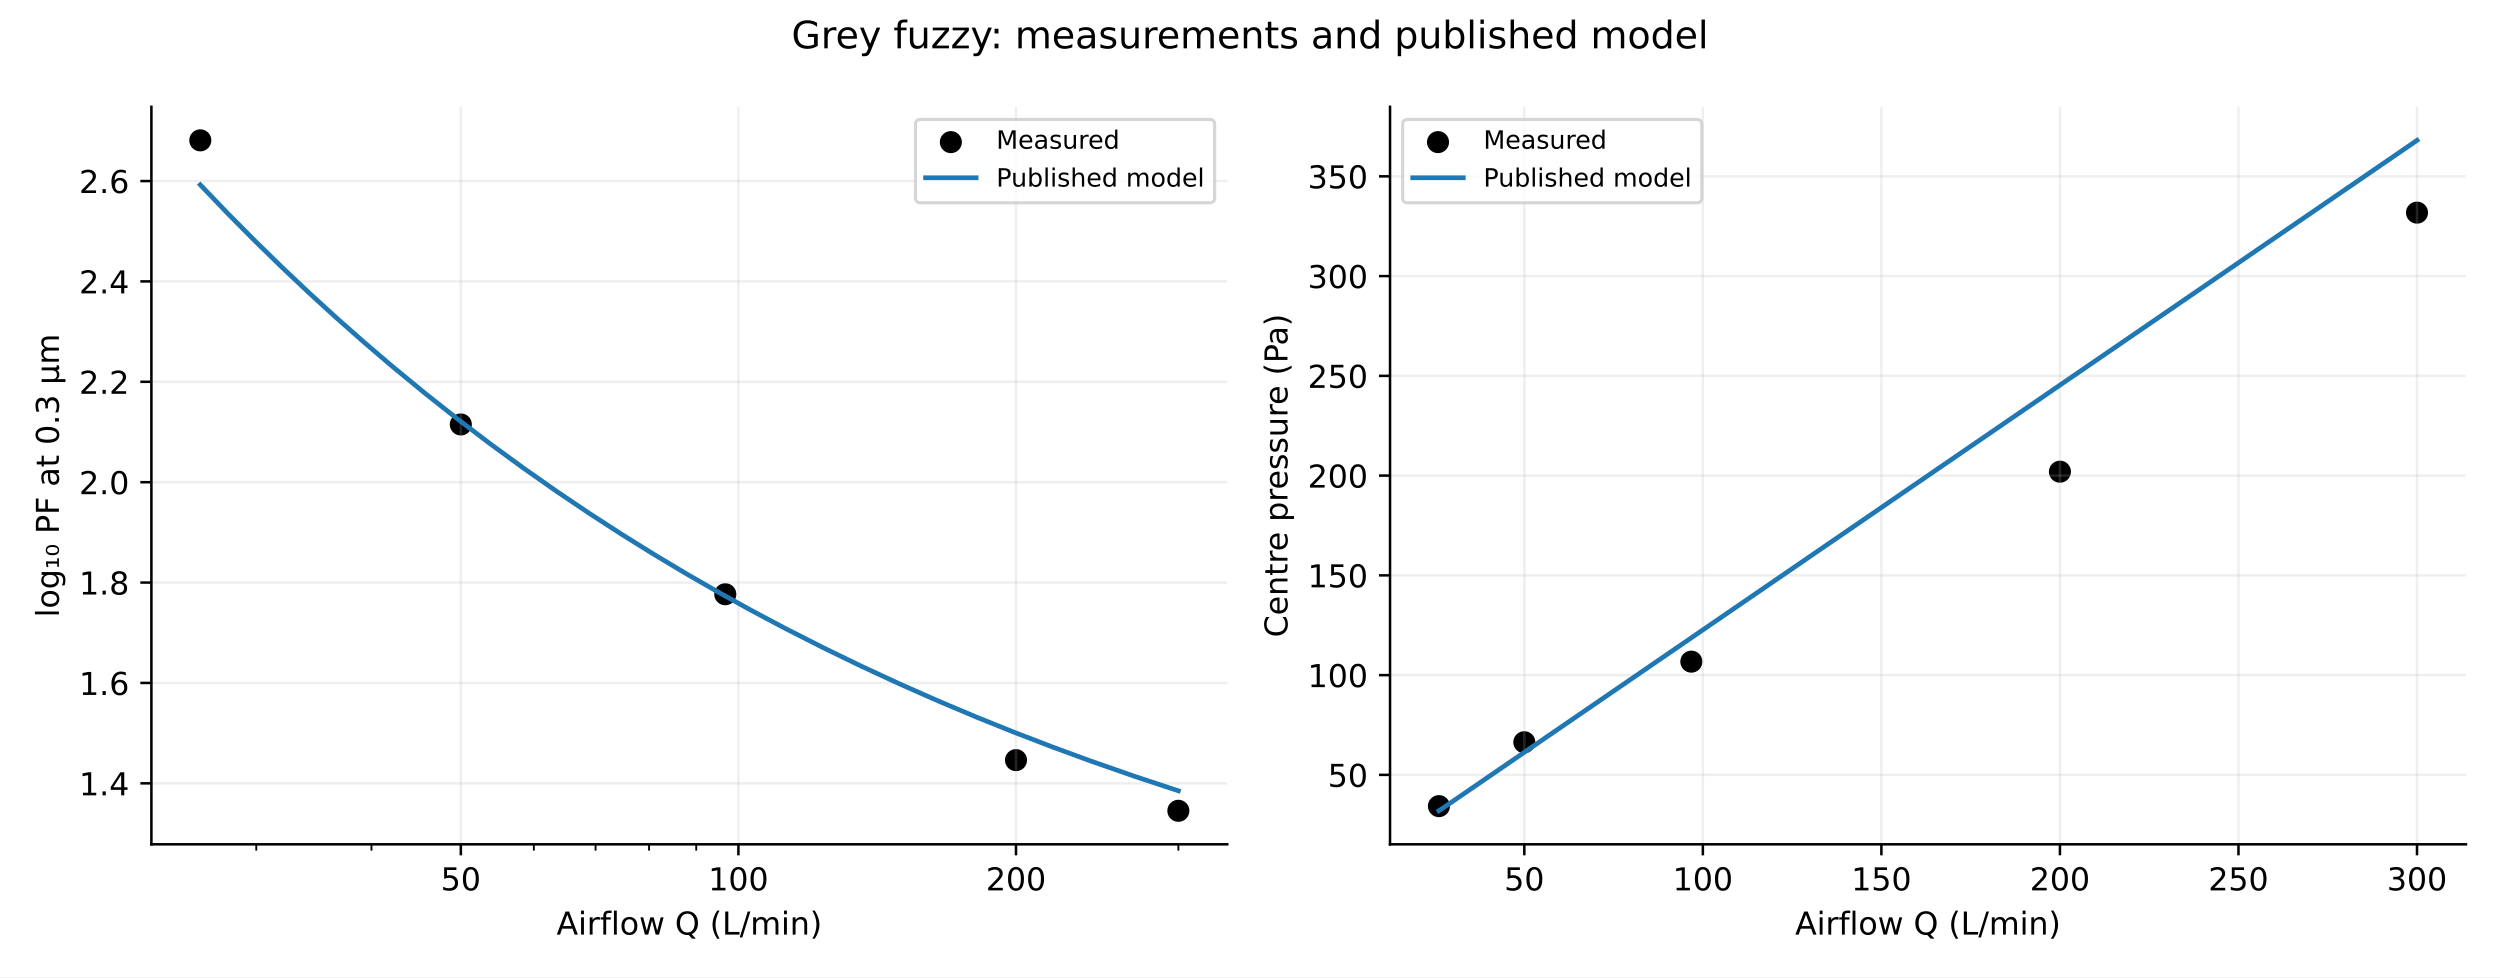
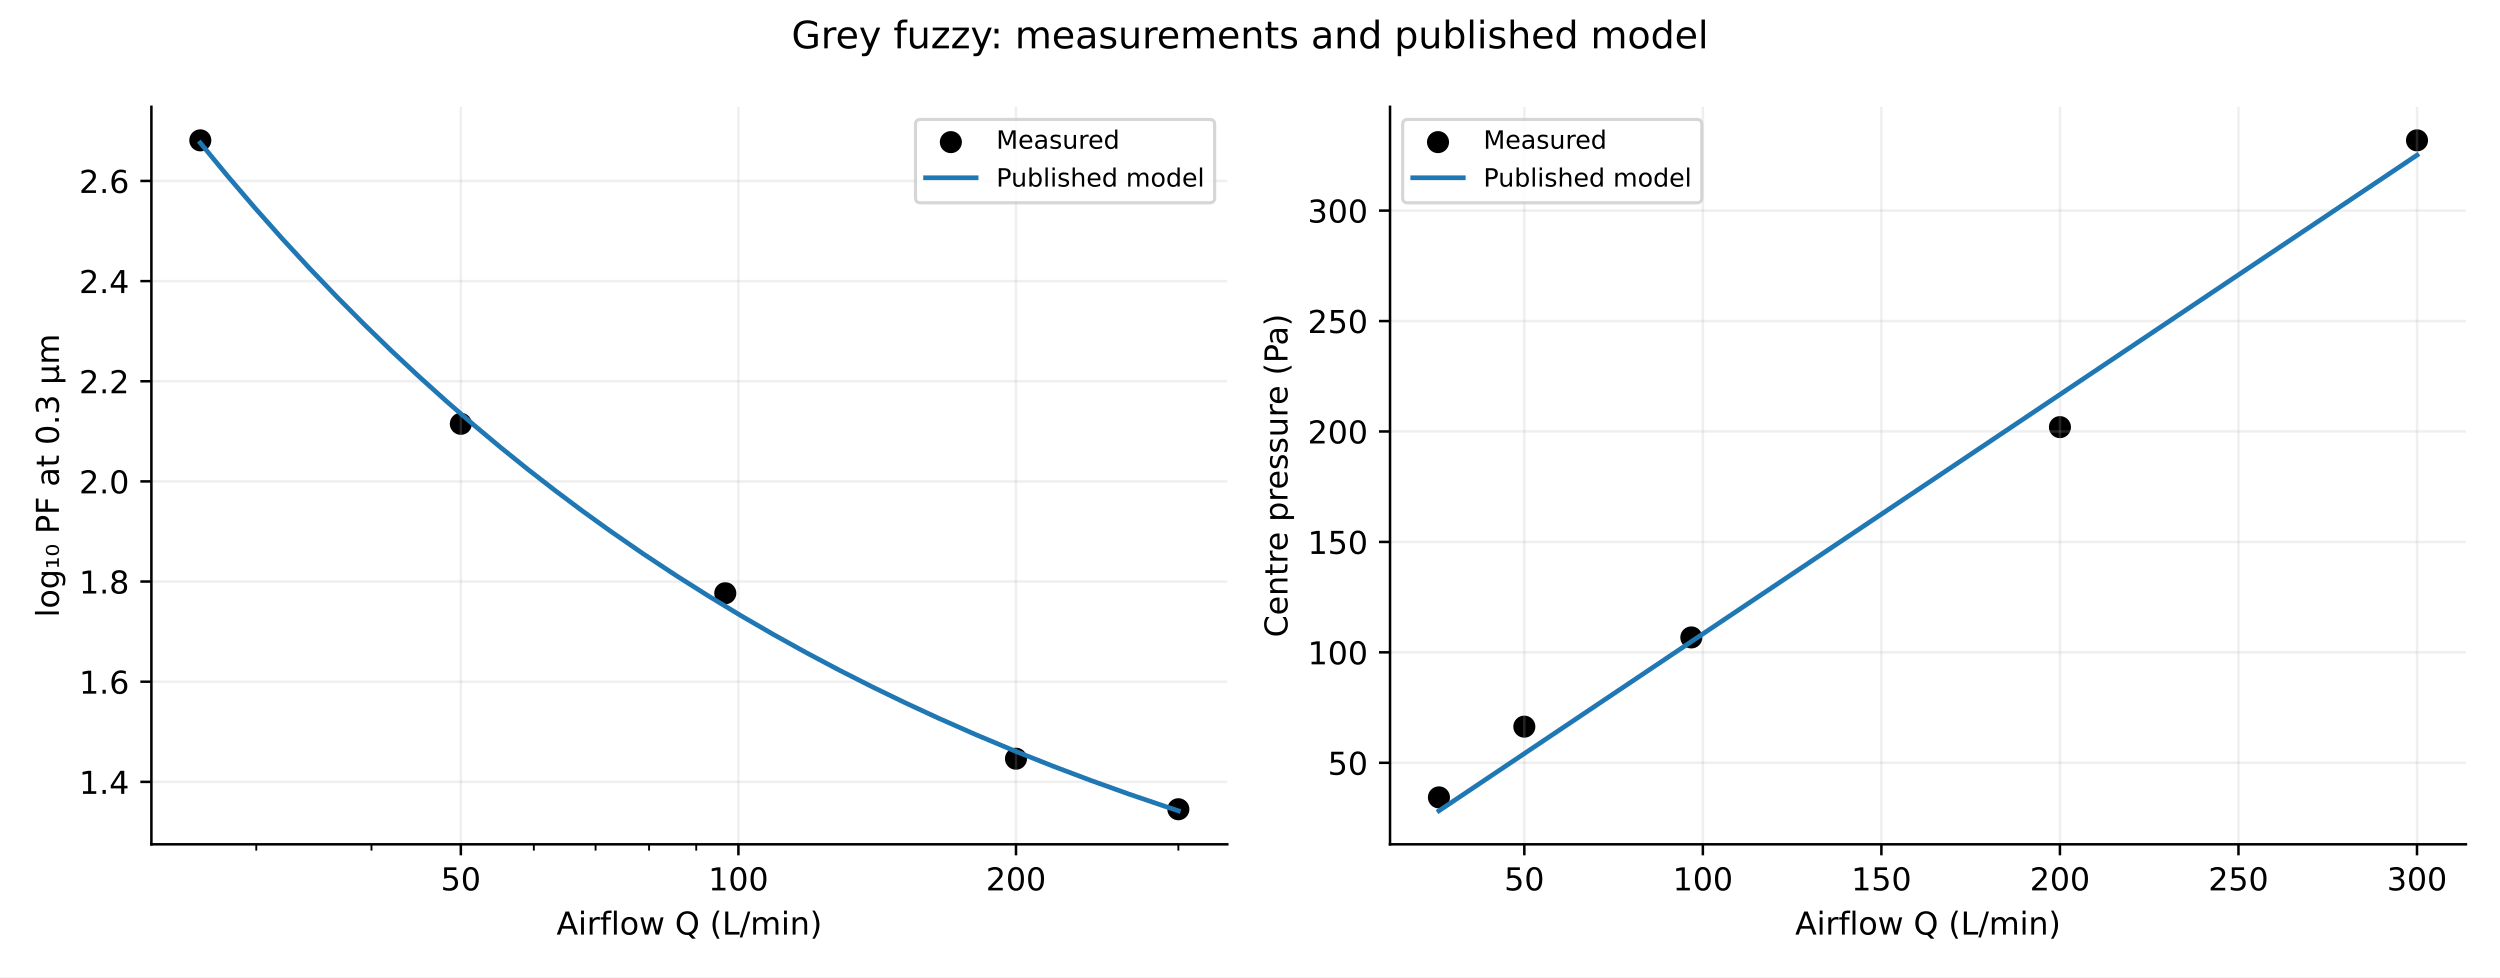
<svg xmlns="http://www.w3.org/2000/svg" xmlns:xlink="http://www.w3.org/1999/xlink" width="792pt" height="309.6pt" viewBox="0 0 792 309.6" version="1.1">
  <defs>
    <style type="text/css">*{stroke-linejoin: round; stroke-linecap: butt}</style>
  </defs>
  <g id="figure_1">
    <g id="patch_1">
-       <path d="M 0 309.6  L 792 309.6  L 792 0  L 0 0  z " style="fill: #ffffff" />
+       <path d="M 0 309.6 L 792 309.6 L 792 0 L 0 0 z " style="fill: #ffffff" />
    </g>
    <g id="axes_1">
      <g id="patch_2">
-         <path d="M 47.962 267.478  L 388.8 267.478  L 388.8 33.843  L 47.962 33.843  z " style="fill: #ffffff" />
+         <path d="M 47.962 267.478 L 388.8 267.478 L 388.8 33.843 L 47.962 33.843 z " style="fill: #ffffff" />
      </g>
      <g id="PathCollection_1">
        <defs>
-           <path id="mdcafdc2088" d="M 0 3  C 0.796 3 1.559 2.684 2.121 2.121  C 2.684 1.559 3 0.796 3 0  C 3 -0.796 2.684 -1.559 2.121 -2.121  C 1.559 -2.684 0.796 -3 0 -3  C -0.796 -3 -1.559 -2.684 -2.121 -2.121  C -2.684 -1.559 -3 -0.796 -3 0  C -3 0.796 -2.684 1.559 -2.121 2.121  C -1.559 2.684 -0.796 3 0 3  z " style="stroke: #000000" />
+           <path id="m1098756e71" d="M 0 3 C 0.796 3 1.559 2.684 2.121 2.121 C 2.684 1.559 3 0.796 3 0 C 3 -0.796 2.684 -1.559 2.121 -2.121 C 1.559 -2.684 0.796 -3 0 -3 C -0.796 -3 -1.559 -2.684 -2.121 -2.121 C -2.684 -1.559 -3 -0.796 -3 0 C -3 0.796 -2.684 1.559 -2.121 2.121 C -1.559 2.684 -0.796 3 0 3 z " style="stroke: #000000" />
        </defs>
-         <g clip-path="url(#p31e7049a44)">
-           <use xlink:href="#mdcafdc2088" x="373.307" y="256.858" style="stroke: #000000" />
-           <use xlink:href="#mdcafdc2088" x="321.867" y="240.81" style="stroke: #000000" />
-           <use xlink:href="#mdcafdc2088" x="229.77" y="188.256" style="stroke: #000000" />
-           <use xlink:href="#mdcafdc2088" x="145.993" y="134.474" style="stroke: #000000" />
-           <use xlink:href="#mdcafdc2088" x="63.455" y="44.463" style="stroke: #000000" />
+         <g clip-path="url(#p0ce560cbd2)">
+           <use xlink:href="#m1098756e71" x="373.307" y="256.37" style="stroke: #000000" />
+           <use xlink:href="#m1098756e71" x="321.867" y="240.359" style="stroke: #000000" />
+           <use xlink:href="#m1098756e71" x="229.77" y="187.926" style="stroke: #000000" />
+           <use xlink:href="#m1098756e71" x="145.993" y="134.267" style="stroke: #000000" />
+           <use xlink:href="#m1098756e71" x="63.455" y="44.463" style="stroke: #000000" />
        </g>
      </g>
      <g id="matplotlib.axis_1">
        <g id="xtick_1">
          <g id="line2d_1">
-             <path d="M 145.993 267.478  L 145.993 33.843  " clip-path="url(#p31e7049a44)" style="fill: none; stroke: #b0b0b0; stroke-opacity: 0.2; stroke-width: 0.8; stroke-linecap: square" />
+             <path d="M 145.993 267.478 L 145.993 33.843 " clip-path="url(#p0ce560cbd2)" style="fill: none; stroke: #b0b0b0; stroke-opacity: 0.2; stroke-width: 0.8; stroke-linecap: square" />
          </g>
          <g id="line2d_2">
            <defs>
-               <path id="m0294983900" d="M 0 0  L 0 3.5  " style="stroke: #000000; stroke-width: 0.8" />
+               <path id="m410d370d57" d="M 0 0 L 0 3.5 " style="stroke: #000000; stroke-width: 0.8" />
            </defs>
            <g>
-               <use xlink:href="#m0294983900" x="145.993" y="267.478" style="stroke: #000000; stroke-width: 0.8" />
+               <use xlink:href="#m410d370d57" x="145.993" y="267.478" style="stroke: #000000; stroke-width: 0.8" />
            </g>
          </g>
          <g id="text_1">
            <text style="font-size: 10px; font-family: 'DejaVu Sans', 'Bitstream Vera Sans', 'Computer Modern Sans Serif', 'Lucida Grande', 'Verdana', 'Geneva', 'Lucid', 'Arial', 'Helvetica', 'Avant Garde', sans-serif; text-anchor: middle" x="145.993" y="282.075" transform="rotate(-0 145.9928 282.0753)">50</text>
          </g>
        </g>
        <g id="xtick_2">
          <g id="line2d_3">
-             <path d="M 233.93 267.478  L 233.93 33.843  " clip-path="url(#p31e7049a44)" style="fill: none; stroke: #b0b0b0; stroke-opacity: 0.2; stroke-width: 0.8; stroke-linecap: square" />
+             <path d="M 233.93 267.478 L 233.93 33.843 " clip-path="url(#p0ce560cbd2)" style="fill: none; stroke: #b0b0b0; stroke-opacity: 0.2; stroke-width: 0.8; stroke-linecap: square" />
          </g>
          <g id="line2d_4">
            <g>
-               <use xlink:href="#m0294983900" x="233.93" y="267.478" style="stroke: #000000; stroke-width: 0.8" />
+               <use xlink:href="#m410d370d57" x="233.93" y="267.478" style="stroke: #000000; stroke-width: 0.8" />
            </g>
          </g>
          <g id="text_2">
            <text style="font-size: 10px; font-family: 'DejaVu Sans', 'Bitstream Vera Sans', 'Computer Modern Sans Serif', 'Lucida Grande', 'Verdana', 'Geneva', 'Lucid', 'Arial', 'Helvetica', 'Avant Garde', sans-serif; text-anchor: middle" x="233.93" y="282.075" transform="rotate(-0 233.9301 282.0753)">100</text>
          </g>
        </g>
        <g id="xtick_3">
          <g id="line2d_5">
-             <path d="M 321.867 267.478  L 321.867 33.843  " clip-path="url(#p31e7049a44)" style="fill: none; stroke: #b0b0b0; stroke-opacity: 0.2; stroke-width: 0.8; stroke-linecap: square" />
+             <path d="M 321.867 267.478 L 321.867 33.843 " clip-path="url(#p0ce560cbd2)" style="fill: none; stroke: #b0b0b0; stroke-opacity: 0.2; stroke-width: 0.8; stroke-linecap: square" />
          </g>
          <g id="line2d_6">
            <g>
-               <use xlink:href="#m0294983900" x="321.867" y="267.478" style="stroke: #000000; stroke-width: 0.8" />
+               <use xlink:href="#m410d370d57" x="321.867" y="267.478" style="stroke: #000000; stroke-width: 0.8" />
            </g>
          </g>
          <g id="text_3">
            <text style="font-size: 10px; font-family: 'DejaVu Sans', 'Bitstream Vera Sans', 'Computer Modern Sans Serif', 'Lucida Grande', 'Verdana', 'Geneva', 'Lucid', 'Arial', 'Helvetica', 'Avant Garde', sans-serif; text-anchor: middle" x="321.867" y="282.075" transform="rotate(-0 321.8674 282.0753)">200</text>
          </g>
        </g>
        <g id="xtick_4">
          <g id="line2d_7">
            <defs>
-               <path id="mb11761a26c" d="M 0 0  L 0 2  " style="stroke: #000000; stroke-width: 0.6" />
+               <path id="m44aec04d2c" d="M 0 0 L 0 2 " style="stroke: #000000; stroke-width: 0.6" />
            </defs>
            <g>
-               <use xlink:href="#mb11761a26c" x="81.186" y="267.478" style="stroke: #000000; stroke-width: 0.6" />
+               <use xlink:href="#m44aec04d2c" x="81.186" y="267.478" style="stroke: #000000; stroke-width: 0.6" />
            </g>
          </g>
        </g>
        <g id="xtick_5">
          <g id="line2d_8">
            <g>
-               <use xlink:href="#mb11761a26c" x="117.683" y="267.478" style="stroke: #000000; stroke-width: 0.6" />
+               <use xlink:href="#m44aec04d2c" x="117.683" y="267.478" style="stroke: #000000; stroke-width: 0.6" />
            </g>
          </g>
        </g>
        <g id="xtick_6">
          <g id="line2d_9">
            <g>
-               <use xlink:href="#mb11761a26c" x="169.123" y="267.478" style="stroke: #000000; stroke-width: 0.6" />
+               <use xlink:href="#m44aec04d2c" x="169.123" y="267.478" style="stroke: #000000; stroke-width: 0.6" />
            </g>
          </g>
        </g>
        <g id="xtick_7">
          <g id="line2d_10">
            <g>
-               <use xlink:href="#mb11761a26c" x="188.68" y="267.478" style="stroke: #000000; stroke-width: 0.6" />
+               <use xlink:href="#m44aec04d2c" x="188.68" y="267.478" style="stroke: #000000; stroke-width: 0.6" />
            </g>
          </g>
        </g>
        <g id="xtick_8">
          <g id="line2d_11">
            <g>
-               <use xlink:href="#mb11761a26c" x="205.621" y="267.478" style="stroke: #000000; stroke-width: 0.6" />
+               <use xlink:href="#m44aec04d2c" x="205.621" y="267.478" style="stroke: #000000; stroke-width: 0.6" />
            </g>
          </g>
        </g>
        <g id="xtick_9">
          <g id="line2d_12">
            <g>
-               <use xlink:href="#mb11761a26c" x="220.563" y="267.478" style="stroke: #000000; stroke-width: 0.6" />
+               <use xlink:href="#m44aec04d2c" x="220.563" y="267.478" style="stroke: #000000; stroke-width: 0.6" />
            </g>
          </g>
        </g>
        <g id="xtick_10">
          <g id="line2d_13">
            <g>
-               <use xlink:href="#mb11761a26c" x="373.307" y="267.478" style="stroke: #000000; stroke-width: 0.6" />
+               <use xlink:href="#m44aec04d2c" x="373.307" y="267.478" style="stroke: #000000; stroke-width: 0.6" />
            </g>
          </g>
        </g>
        <g id="text_4">
          <text style="font-size: 10px; font-family: 'DejaVu Sans', 'Bitstream Vera Sans', 'Computer Modern Sans Serif', 'Lucida Grande', 'Verdana', 'Geneva', 'Lucid', 'Arial', 'Helvetica', 'Avant Garde', sans-serif; text-anchor: middle" x="218.381" y="296.076" transform="rotate(-0 218.3812 296.0761)">Airflow Q (L/min)</text>
        </g>
      </g>
      <g id="matplotlib.axis_2">
        <g id="ytick_1">
          <g id="line2d_14">
-             <path d="M 47.962 248.16  L 388.8 248.16  " clip-path="url(#p31e7049a44)" style="fill: none; stroke: #b0b0b0; stroke-opacity: 0.2; stroke-width: 0.8; stroke-linecap: square" />
+             <path d="M 47.962 247.692 L 388.8 247.692 " clip-path="url(#p0ce560cbd2)" style="fill: none; stroke: #b0b0b0; stroke-opacity: 0.2; stroke-width: 0.8; stroke-linecap: square" />
          </g>
          <g id="line2d_15">
            <defs>
-               <path id="m443c16a886" d="M 0 0  L -3.5 0  " style="stroke: #000000; stroke-width: 0.8" />
+               <path id="mc02ddd3cbd" d="M 0 0 L -3.5 0 " style="stroke: #000000; stroke-width: 0.8" />
            </defs>
            <g>
-               <use xlink:href="#m443c16a886" x="47.962" y="248.16" style="stroke: #000000; stroke-width: 0.8" />
+               <use xlink:href="#mc02ddd3cbd" x="47.962" y="247.692" style="stroke: #000000; stroke-width: 0.8" />
            </g>
          </g>
          <g id="text_5">
-             <text style="font-size: 10px; font-family: 'DejaVu Sans', 'Bitstream Vera Sans', 'Computer Modern Sans Serif', 'Lucida Grande', 'Verdana', 'Geneva', 'Lucid', 'Arial', 'Helvetica', 'Avant Garde', sans-serif; text-anchor: end" x="40.962" y="251.959" transform="rotate(-0 40.96234 251.9586)">1.4</text>
+             <text style="font-size: 10px; font-family: 'DejaVu Sans', 'Bitstream Vera Sans', 'Computer Modern Sans Serif', 'Lucida Grande', 'Verdana', 'Geneva', 'Lucid', 'Arial', 'Helvetica', 'Avant Garde', sans-serif; text-anchor: end" x="40.962" y="251.491" transform="rotate(-0 40.96234 251.4909)">1.4</text>
          </g>
        </g>
        <g id="ytick_2">
          <g id="line2d_16">
-             <path d="M 47.962 216.359  L 388.8 216.359  " clip-path="url(#p31e7049a44)" style="fill: none; stroke: #b0b0b0; stroke-opacity: 0.2; stroke-width: 0.8; stroke-linecap: square" />
+             <path d="M 47.962 215.964 L 388.8 215.964 " clip-path="url(#p0ce560cbd2)" style="fill: none; stroke: #b0b0b0; stroke-opacity: 0.2; stroke-width: 0.8; stroke-linecap: square" />
          </g>
          <g id="line2d_17">
            <g>
-               <use xlink:href="#m443c16a886" x="47.962" y="216.359" style="stroke: #000000; stroke-width: 0.8" />
+               <use xlink:href="#mc02ddd3cbd" x="47.962" y="215.964" style="stroke: #000000; stroke-width: 0.8" />
            </g>
          </g>
          <g id="text_6">
-             <text style="font-size: 10px; font-family: 'DejaVu Sans', 'Bitstream Vera Sans', 'Computer Modern Sans Serif', 'Lucida Grande', 'Verdana', 'Geneva', 'Lucid', 'Arial', 'Helvetica', 'Avant Garde', sans-serif; text-anchor: end" x="40.962" y="220.158" transform="rotate(-0 40.96234 220.1578)">1.6</text>
+             <text style="font-size: 10px; font-family: 'DejaVu Sans', 'Bitstream Vera Sans', 'Computer Modern Sans Serif', 'Lucida Grande', 'Verdana', 'Geneva', 'Lucid', 'Arial', 'Helvetica', 'Avant Garde', sans-serif; text-anchor: end" x="40.962" y="219.763" transform="rotate(-0 40.96234 219.7632)">1.6</text>
          </g>
        </g>
        <g id="ytick_3">
          <g id="line2d_18">
-             <path d="M 47.962 184.558  L 388.8 184.558  " clip-path="url(#p31e7049a44)" style="fill: none; stroke: #b0b0b0; stroke-opacity: 0.2; stroke-width: 0.8; stroke-linecap: square" />
+             <path d="M 47.962 184.237 L 388.8 184.237 " clip-path="url(#p0ce560cbd2)" style="fill: none; stroke: #b0b0b0; stroke-opacity: 0.2; stroke-width: 0.8; stroke-linecap: square" />
          </g>
          <g id="line2d_19">
            <g>
-               <use xlink:href="#m443c16a886" x="47.962" y="184.558" style="stroke: #000000; stroke-width: 0.8" />
+               <use xlink:href="#mc02ddd3cbd" x="47.962" y="184.237" style="stroke: #000000; stroke-width: 0.8" />
            </g>
          </g>
          <g id="text_7">
-             <text style="font-size: 10px; font-family: 'DejaVu Sans', 'Bitstream Vera Sans', 'Computer Modern Sans Serif', 'Lucida Grande', 'Verdana', 'Geneva', 'Lucid', 'Arial', 'Helvetica', 'Avant Garde', sans-serif; text-anchor: end" x="40.962" y="188.357" transform="rotate(-0 40.96234 188.357)">1.8</text>
+             <text style="font-size: 10px; font-family: 'DejaVu Sans', 'Bitstream Vera Sans', 'Computer Modern Sans Serif', 'Lucida Grande', 'Verdana', 'Geneva', 'Lucid', 'Arial', 'Helvetica', 'Avant Garde', sans-serif; text-anchor: end" x="40.962" y="188.035" transform="rotate(-0 40.96234 188.0354)">1.8</text>
          </g>
        </g>
        <g id="ytick_4">
          <g id="line2d_20">
-             <path d="M 47.962 152.757  L 388.8 152.757  " clip-path="url(#p31e7049a44)" style="fill: none; stroke: #b0b0b0; stroke-opacity: 0.2; stroke-width: 0.8; stroke-linecap: square" />
+             <path d="M 47.962 152.509 L 388.8 152.509 " clip-path="url(#p0ce560cbd2)" style="fill: none; stroke: #b0b0b0; stroke-opacity: 0.2; stroke-width: 0.8; stroke-linecap: square" />
          </g>
          <g id="line2d_21">
            <g>
-               <use xlink:href="#m443c16a886" x="47.962" y="152.757" style="stroke: #000000; stroke-width: 0.8" />
+               <use xlink:href="#mc02ddd3cbd" x="47.962" y="152.509" style="stroke: #000000; stroke-width: 0.8" />
            </g>
          </g>
          <g id="text_8">
-             <text style="font-size: 10px; font-family: 'DejaVu Sans', 'Bitstream Vera Sans', 'Computer Modern Sans Serif', 'Lucida Grande', 'Verdana', 'Geneva', 'Lucid', 'Arial', 'Helvetica', 'Avant Garde', sans-serif; text-anchor: end" x="40.962" y="156.556" transform="rotate(-0 40.96234 156.5563)">2.0</text>
+             <text style="font-size: 10px; font-family: 'DejaVu Sans', 'Bitstream Vera Sans', 'Computer Modern Sans Serif', 'Lucida Grande', 'Verdana', 'Geneva', 'Lucid', 'Arial', 'Helvetica', 'Avant Garde', sans-serif; text-anchor: end" x="40.962" y="156.308" transform="rotate(-0 40.96234 156.3076)">2.0</text>
          </g>
        </g>
        <g id="ytick_5">
          <g id="line2d_22">
-             <path d="M 47.962 120.957  L 388.8 120.957  " clip-path="url(#p31e7049a44)" style="fill: none; stroke: #b0b0b0; stroke-opacity: 0.2; stroke-width: 0.8; stroke-linecap: square" />
+             <path d="M 47.962 120.781 L 388.8 120.781 " clip-path="url(#p0ce560cbd2)" style="fill: none; stroke: #b0b0b0; stroke-opacity: 0.2; stroke-width: 0.8; stroke-linecap: square" />
          </g>
          <g id="line2d_23">
            <g>
-               <use xlink:href="#m443c16a886" x="47.962" y="120.957" style="stroke: #000000; stroke-width: 0.8" />
+               <use xlink:href="#mc02ddd3cbd" x="47.962" y="120.781" style="stroke: #000000; stroke-width: 0.8" />
            </g>
          </g>
          <g id="text_9">
-             <text style="font-size: 10px; font-family: 'DejaVu Sans', 'Bitstream Vera Sans', 'Computer Modern Sans Serif', 'Lucida Grande', 'Verdana', 'Geneva', 'Lucid', 'Arial', 'Helvetica', 'Avant Garde', sans-serif; text-anchor: end" x="40.962" y="124.755" transform="rotate(-0 40.96234 124.7555)">2.2</text>
+             <text style="font-size: 10px; font-family: 'DejaVu Sans', 'Bitstream Vera Sans', 'Computer Modern Sans Serif', 'Lucida Grande', 'Verdana', 'Geneva', 'Lucid', 'Arial', 'Helvetica', 'Avant Garde', sans-serif; text-anchor: end" x="40.962" y="124.58" transform="rotate(-0 40.96234 124.5799)">2.2</text>
          </g>
        </g>
        <g id="ytick_6">
          <g id="line2d_24">
-             <path d="M 47.962 89.156  L 388.8 89.156  " clip-path="url(#p31e7049a44)" style="fill: none; stroke: #b0b0b0; stroke-opacity: 0.2; stroke-width: 0.8; stroke-linecap: square" />
+             <path d="M 47.962 89.053 L 388.8 89.053 " clip-path="url(#p0ce560cbd2)" style="fill: none; stroke: #b0b0b0; stroke-opacity: 0.2; stroke-width: 0.8; stroke-linecap: square" />
          </g>
          <g id="line2d_25">
            <g>
-               <use xlink:href="#m443c16a886" x="47.962" y="89.156" style="stroke: #000000; stroke-width: 0.8" />
+               <use xlink:href="#mc02ddd3cbd" x="47.962" y="89.053" style="stroke: #000000; stroke-width: 0.8" />
            </g>
          </g>
          <g id="text_10">
-             <text style="font-size: 10px; font-family: 'DejaVu Sans', 'Bitstream Vera Sans', 'Computer Modern Sans Serif', 'Lucida Grande', 'Verdana', 'Geneva', 'Lucid', 'Arial', 'Helvetica', 'Avant Garde', sans-serif; text-anchor: end" x="40.962" y="92.955" transform="rotate(-0 40.96234 92.95472)">2.4</text>
+             <text style="font-size: 10px; font-family: 'DejaVu Sans', 'Bitstream Vera Sans', 'Computer Modern Sans Serif', 'Lucida Grande', 'Verdana', 'Geneva', 'Lucid', 'Arial', 'Helvetica', 'Avant Garde', sans-serif; text-anchor: end" x="40.962" y="92.852" transform="rotate(-0 40.96234 92.8521)">2.4</text>
          </g>
        </g>
        <g id="ytick_7">
          <g id="line2d_26">
-             <path d="M 47.962 57.355  L 388.8 57.355  " clip-path="url(#p31e7049a44)" style="fill: none; stroke: #b0b0b0; stroke-opacity: 0.2; stroke-width: 0.8; stroke-linecap: square" />
+             <path d="M 47.962 57.326 L 388.8 57.326 " clip-path="url(#p0ce560cbd2)" style="fill: none; stroke: #b0b0b0; stroke-opacity: 0.2; stroke-width: 0.8; stroke-linecap: square" />
          </g>
          <g id="line2d_27">
            <g>
-               <use xlink:href="#m443c16a886" x="47.962" y="57.355" style="stroke: #000000; stroke-width: 0.8" />
+               <use xlink:href="#mc02ddd3cbd" x="47.962" y="57.326" style="stroke: #000000; stroke-width: 0.8" />
            </g>
          </g>
          <g id="text_11">
-             <text style="font-size: 10px; font-family: 'DejaVu Sans', 'Bitstream Vera Sans', 'Computer Modern Sans Serif', 'Lucida Grande', 'Verdana', 'Geneva', 'Lucid', 'Arial', 'Helvetica', 'Avant Garde', sans-serif; text-anchor: end" x="40.962" y="61.154" transform="rotate(-0 40.96234 61.15394)">2.6</text>
+             <text style="font-size: 10px; font-family: 'DejaVu Sans', 'Bitstream Vera Sans', 'Computer Modern Sans Serif', 'Lucida Grande', 'Verdana', 'Geneva', 'Lucid', 'Arial', 'Helvetica', 'Avant Garde', sans-serif; text-anchor: end" x="40.962" y="61.124" transform="rotate(-0 40.96234 61.12434)">2.6</text>
          </g>
        </g>
        <g id="text_12">
          <text style="font-size: 10px; font-family: 'DejaVu Sans', 'Bitstream Vera Sans', 'Computer Modern Sans Serif', 'Lucida Grande', 'Verdana', 'Geneva', 'Lucid', 'Arial', 'Helvetica', 'Avant Garde', sans-serif; text-anchor: middle" x="18.657" y="150.66" transform="rotate(-90 18.65687 150.6602)">log₁₀ PF at 0.3 µm</text>
        </g>
      </g>
      <g id="line2d_28">
-         <path d="M 63.455 58.554  L 72.11 67.582  L 80.765 76.313  L 89.42 84.759  L 98.075 92.928  L 106.73 100.83  L 115.386 108.473  L 124.041 115.866  L 134.427 124.418  L 144.813 132.636  L 155.199 140.531  L 165.585 148.118  L 175.971 155.407  L 186.357 162.411  L 196.743 169.141  L 207.13 175.607  L 217.516 181.82  L 227.902 187.789  L 238.288 193.525  L 248.674 199.036  L 260.791 205.193  L 272.908 211.07  L 285.025 216.68  L 297.143 222.034  L 309.26 227.144  L 321.377 232.021  L 333.494 236.676  L 345.611 241.12  L 359.459 245.951  L 373.307 250.531  L 373.307 250.531  " clip-path="url(#p31e7049a44)" style="fill: none; stroke: #1f77b4; stroke-width: 1.5; stroke-linecap: square" />
+         <path d="M 63.455 45.272 L 72.11 55.766 L 80.765 65.878 L 89.42 75.62 L 98.075 85.007 L 106.73 94.051 L 115.386 102.766 L 124.041 111.162 L 132.696 119.252 L 141.351 127.047 L 150.006 134.557 L 158.661 141.793 L 167.316 148.765 L 175.971 155.483 L 184.626 161.956 L 193.281 168.192 L 203.668 175.376 L 214.054 182.247 L 224.44 188.817 L 234.826 195.101 L 245.212 201.111 L 255.598 206.859 L 265.984 212.356 L 276.37 217.613 L 286.756 222.641 L 297.143 227.449 L 309.26 232.795 L 321.377 237.869 L 333.494 242.686 L 345.611 247.258 L 357.728 251.599 L 369.845 255.719 L 373.307 256.858 L 373.307 256.858 " clip-path="url(#p0ce560cbd2)" style="fill: none; stroke: #1f77b4; stroke-width: 1.5; stroke-linecap: square" />
      </g>
      <g id="patch_3">
-         <path d="M 47.962 267.478  L 47.962 33.843  " style="fill: none; stroke: #000000; stroke-width: 0.8; stroke-linejoin: miter; stroke-linecap: square" />
+         <path d="M 47.962 267.478 L 47.962 33.843 " style="fill: none; stroke: #000000; stroke-width: 0.8; stroke-linejoin: miter; stroke-linecap: square" />
      </g>
      <g id="patch_4">
-         <path d="M 47.962 267.478  L 388.8 267.478  " style="fill: none; stroke: #000000; stroke-width: 0.8; stroke-linejoin: miter; stroke-linecap: square" />
+         <path d="M 47.962 267.478 L 388.8 267.478 " style="fill: none; stroke: #000000; stroke-width: 0.8; stroke-linejoin: miter; stroke-linecap: square" />
      </g>
      <g id="legend_1">
        <g id="patch_5">
-           <path d="M 291.63 64.244  L 383.2 64.244  Q 384.8 64.244 384.8 62.644  L 384.8 39.443  Q 384.8 37.843 383.2 37.843  L 291.63 37.843  Q 290.03 37.843 290.03 39.443  L 290.03 62.644  Q 290.03 64.244 291.63 64.244  z " style="fill: #ffffff; opacity: 0.8; stroke: #cccccc; stroke-linejoin: miter" />
+           <path d="M 291.63 64.244 L 383.2 64.244 Q 384.8 64.244 384.8 62.644 L 384.8 39.443 Q 384.8 37.843 383.2 37.843 L 291.63 37.843 Q 290.03 37.843 290.03 39.443 L 290.03 62.644 Q 290.03 64.244 291.63 64.244 z " style="fill: #ffffff; opacity: 0.8; stroke: #cccccc; stroke-linejoin: miter" />
        </g>
        <g id="PathCollection_2">
          <g>
-             <use xlink:href="#mdcafdc2088" x="301.23" y="45.022" style="stroke: #000000" />
+             <use xlink:href="#m1098756e71" x="301.23" y="45.022" style="stroke: #000000" />
          </g>
        </g>
        <g id="text_13">
          <text style="font-size: 8px; font-family: 'DejaVu Sans', 'Bitstream Vera Sans', 'Computer Modern Sans Serif', 'Lucida Grande', 'Verdana', 'Geneva', 'Lucid', 'Arial', 'Helvetica', 'Avant Garde', sans-serif; text-anchor: start" x="315.63" y="47.122" transform="rotate(-0 315.63 47.12156)">Measured</text>
        </g>
        <g id="line2d_29">
-           <path d="M 293.23 56.322  L 301.23 56.322  L 309.23 56.322  " style="fill: none; stroke: #1f77b4; stroke-width: 1.5; stroke-linecap: square" />
+           <path d="M 293.23 56.322 L 301.23 56.322 L 309.23 56.322 " style="fill: none; stroke: #1f77b4; stroke-width: 1.5; stroke-linecap: square" />
        </g>
        <g id="text_14">
          <text style="font-size: 8px; font-family: 'DejaVu Sans', 'Bitstream Vera Sans', 'Computer Modern Sans Serif', 'Lucida Grande', 'Verdana', 'Geneva', 'Lucid', 'Arial', 'Helvetica', 'Avant Garde', sans-serif; text-anchor: start" x="315.63" y="59.122" transform="rotate(-0 315.63 59.12219)">Published model</text>
        </g>
      </g>
    </g>
    <g id="axes_2">
      <g id="patch_6">
-         <path d="M 440.362 267.478  L 781.2 267.478  L 781.2 33.843  L 440.362 33.843  z " style="fill: #ffffff" />
+         <path d="M 440.362 267.478 L 781.2 267.478 L 781.2 33.843 L 440.362 33.843 z " style="fill: #ffffff" />
      </g>
      <g id="PathCollection_3">
-         <g clip-path="url(#p7ecbb9d574)">
-           <use xlink:href="#mdcafdc2088" x="765.707" y="67.363" style="stroke: #000000" />
-           <use xlink:href="#mdcafdc2088" x="652.587" y="149.429" style="stroke: #000000" />
-           <use xlink:href="#mdcafdc2088" x="535.817" y="209.61" style="stroke: #000000" />
-           <use xlink:href="#mdcafdc2088" x="482.906" y="235.141" style="stroke: #000000" />
-           <use xlink:href="#mdcafdc2088" x="455.855" y="255.384" style="stroke: #000000" />
+         <g clip-path="url(#p72016ad005)">
+           <use xlink:href="#m1098756e71" x="765.707" y="44.463" style="stroke: #000000" />
+           <use xlink:href="#m1098756e71" x="652.587" y="135.315" style="stroke: #000000" />
+           <use xlink:href="#m1098756e71" x="535.817" y="201.94" style="stroke: #000000" />
+           <use xlink:href="#m1098756e71" x="482.906" y="230.205" style="stroke: #000000" />
+           <use xlink:href="#m1098756e71" x="455.855" y="252.615" style="stroke: #000000" />
        </g>
      </g>
      <g id="matplotlib.axis_3">
        <g id="xtick_11">
          <g id="line2d_30">
-             <path d="M 482.906 267.478  L 482.906 33.843  " clip-path="url(#p7ecbb9d574)" style="fill: none; stroke: #b0b0b0; stroke-opacity: 0.2; stroke-width: 0.8; stroke-linecap: square" />
+             <path d="M 482.906 267.478 L 482.906 33.843 " clip-path="url(#p72016ad005)" style="fill: none; stroke: #b0b0b0; stroke-opacity: 0.2; stroke-width: 0.8; stroke-linecap: square" />
          </g>
          <g id="line2d_31">
            <g>
-               <use xlink:href="#m0294983900" x="482.906" y="267.478" style="stroke: #000000; stroke-width: 0.8" />
+               <use xlink:href="#m410d370d57" x="482.906" y="267.478" style="stroke: #000000; stroke-width: 0.8" />
            </g>
          </g>
          <g id="text_15">
            <text style="font-size: 10px; font-family: 'DejaVu Sans', 'Bitstream Vera Sans', 'Computer Modern Sans Serif', 'Lucida Grande', 'Verdana', 'Geneva', 'Lucid', 'Arial', 'Helvetica', 'Avant Garde', sans-serif; text-anchor: middle" x="482.906" y="282.075" transform="rotate(-0 482.9056 282.0753)">50</text>
          </g>
        </g>
        <g id="xtick_12">
          <g id="line2d_32">
-             <path d="M 539.466 267.478  L 539.466 33.843  " clip-path="url(#p7ecbb9d574)" style="fill: none; stroke: #b0b0b0; stroke-opacity: 0.2; stroke-width: 0.8; stroke-linecap: square" />
+             <path d="M 539.466 267.478 L 539.466 33.843 " clip-path="url(#p72016ad005)" style="fill: none; stroke: #b0b0b0; stroke-opacity: 0.2; stroke-width: 0.8; stroke-linecap: square" />
          </g>
          <g id="line2d_33">
            <g>
-               <use xlink:href="#m0294983900" x="539.466" y="267.478" style="stroke: #000000; stroke-width: 0.8" />
+               <use xlink:href="#m410d370d57" x="539.466" y="267.478" style="stroke: #000000; stroke-width: 0.8" />
            </g>
          </g>
          <g id="text_16">
            <text style="font-size: 10px; font-family: 'DejaVu Sans', 'Bitstream Vera Sans', 'Computer Modern Sans Serif', 'Lucida Grande', 'Verdana', 'Geneva', 'Lucid', 'Arial', 'Helvetica', 'Avant Garde', sans-serif; text-anchor: middle" x="539.466" y="282.075" transform="rotate(-0 539.4659 282.0753)">100</text>
          </g>
        </g>
        <g id="xtick_13">
          <g id="line2d_34">
-             <path d="M 596.026 267.478  L 596.026 33.843  " clip-path="url(#p7ecbb9d574)" style="fill: none; stroke: #b0b0b0; stroke-opacity: 0.2; stroke-width: 0.8; stroke-linecap: square" />
+             <path d="M 596.026 267.478 L 596.026 33.843 " clip-path="url(#p72016ad005)" style="fill: none; stroke: #b0b0b0; stroke-opacity: 0.2; stroke-width: 0.8; stroke-linecap: square" />
          </g>
          <g id="line2d_35">
            <g>
-               <use xlink:href="#m0294983900" x="596.026" y="267.478" style="stroke: #000000; stroke-width: 0.8" />
+               <use xlink:href="#m410d370d57" x="596.026" y="267.478" style="stroke: #000000; stroke-width: 0.8" />
            </g>
          </g>
          <g id="text_17">
            <text style="font-size: 10px; font-family: 'DejaVu Sans', 'Bitstream Vera Sans', 'Computer Modern Sans Serif', 'Lucida Grande', 'Verdana', 'Geneva', 'Lucid', 'Arial', 'Helvetica', 'Avant Garde', sans-serif; text-anchor: middle" x="596.026" y="282.075" transform="rotate(-0 596.0263 282.0753)">150</text>
          </g>
        </g>
        <g id="xtick_14">
          <g id="line2d_36">
-             <path d="M 652.587 267.478  L 652.587 33.843  " clip-path="url(#p7ecbb9d574)" style="fill: none; stroke: #b0b0b0; stroke-opacity: 0.2; stroke-width: 0.8; stroke-linecap: square" />
+             <path d="M 652.587 267.478 L 652.587 33.843 " clip-path="url(#p72016ad005)" style="fill: none; stroke: #b0b0b0; stroke-opacity: 0.2; stroke-width: 0.8; stroke-linecap: square" />
          </g>
          <g id="line2d_37">
            <g>
-               <use xlink:href="#m0294983900" x="652.587" y="267.478" style="stroke: #000000; stroke-width: 0.8" />
+               <use xlink:href="#m410d370d57" x="652.587" y="267.478" style="stroke: #000000; stroke-width: 0.8" />
            </g>
          </g>
          <g id="text_18">
            <text style="font-size: 10px; font-family: 'DejaVu Sans', 'Bitstream Vera Sans', 'Computer Modern Sans Serif', 'Lucida Grande', 'Verdana', 'Geneva', 'Lucid', 'Arial', 'Helvetica', 'Avant Garde', sans-serif; text-anchor: middle" x="652.587" y="282.075" transform="rotate(-0 652.5867 282.0753)">200</text>
          </g>
        </g>
        <g id="xtick_15">
          <g id="line2d_38">
-             <path d="M 709.147 267.478  L 709.147 33.843  " clip-path="url(#p7ecbb9d574)" style="fill: none; stroke: #b0b0b0; stroke-opacity: 0.2; stroke-width: 0.8; stroke-linecap: square" />
+             <path d="M 709.147 267.478 L 709.147 33.843 " clip-path="url(#p72016ad005)" style="fill: none; stroke: #b0b0b0; stroke-opacity: 0.2; stroke-width: 0.8; stroke-linecap: square" />
          </g>
          <g id="line2d_39">
            <g>
-               <use xlink:href="#m0294983900" x="709.147" y="267.478" style="stroke: #000000; stroke-width: 0.8" />
+               <use xlink:href="#m410d370d57" x="709.147" y="267.478" style="stroke: #000000; stroke-width: 0.8" />
            </g>
          </g>
          <g id="text_19">
            <text style="font-size: 10px; font-family: 'DejaVu Sans', 'Bitstream Vera Sans', 'Computer Modern Sans Serif', 'Lucida Grande', 'Verdana', 'Geneva', 'Lucid', 'Arial', 'Helvetica', 'Avant Garde', sans-serif; text-anchor: middle" x="709.147" y="282.075" transform="rotate(-0 709.147 282.0753)">250</text>
          </g>
        </g>
        <g id="xtick_16">
          <g id="line2d_40">
-             <path d="M 765.707 267.478  L 765.707 33.843  " clip-path="url(#p7ecbb9d574)" style="fill: none; stroke: #b0b0b0; stroke-opacity: 0.2; stroke-width: 0.8; stroke-linecap: square" />
+             <path d="M 765.707 267.478 L 765.707 33.843 " clip-path="url(#p72016ad005)" style="fill: none; stroke: #b0b0b0; stroke-opacity: 0.2; stroke-width: 0.8; stroke-linecap: square" />
          </g>
          <g id="line2d_41">
            <g>
-               <use xlink:href="#m0294983900" x="765.707" y="267.478" style="stroke: #000000; stroke-width: 0.8" />
+               <use xlink:href="#m410d370d57" x="765.707" y="267.478" style="stroke: #000000; stroke-width: 0.8" />
            </g>
          </g>
          <g id="text_20">
            <text style="font-size: 10px; font-family: 'DejaVu Sans', 'Bitstream Vera Sans', 'Computer Modern Sans Serif', 'Lucida Grande', 'Verdana', 'Geneva', 'Lucid', 'Arial', 'Helvetica', 'Avant Garde', sans-serif; text-anchor: middle" x="765.707" y="282.075" transform="rotate(-0 765.7074 282.0753)">300</text>
          </g>
        </g>
        <g id="text_21">
          <text style="font-size: 10px; font-family: 'DejaVu Sans', 'Bitstream Vera Sans', 'Computer Modern Sans Serif', 'Lucida Grande', 'Verdana', 'Geneva', 'Lucid', 'Arial', 'Helvetica', 'Avant Garde', sans-serif; text-anchor: middle" x="610.781" y="296.076" transform="rotate(-0 610.7812 296.0761)">Airflow Q (L/min)</text>
        </g>
      </g>
      <g id="matplotlib.axis_4">
        <g id="ytick_8">
          <g id="line2d_42">
-             <path d="M 440.362 245.483  L 781.2 245.483  " clip-path="url(#p7ecbb9d574)" style="fill: none; stroke: #b0b0b0; stroke-opacity: 0.2; stroke-width: 0.8; stroke-linecap: square" />
+             <path d="M 440.362 241.654 L 781.2 241.654 " clip-path="url(#p72016ad005)" style="fill: none; stroke: #b0b0b0; stroke-opacity: 0.2; stroke-width: 0.8; stroke-linecap: square" />
          </g>
          <g id="line2d_43">
            <g>
-               <use xlink:href="#m443c16a886" x="440.362" y="245.483" style="stroke: #000000; stroke-width: 0.8" />
+               <use xlink:href="#mc02ddd3cbd" x="440.362" y="241.654" style="stroke: #000000; stroke-width: 0.8" />
            </g>
          </g>
          <g id="text_22">
-             <text style="font-size: 10px; font-family: 'DejaVu Sans', 'Bitstream Vera Sans', 'Computer Modern Sans Serif', 'Lucida Grande', 'Verdana', 'Geneva', 'Lucid', 'Arial', 'Helvetica', 'Avant Garde', sans-serif; text-anchor: end" x="433.362" y="249.282" transform="rotate(-0 433.3623 249.2819)">50</text>
+             <text style="font-size: 10px; font-family: 'DejaVu Sans', 'Bitstream Vera Sans', 'Computer Modern Sans Serif', 'Lucida Grande', 'Verdana', 'Geneva', 'Lucid', 'Arial', 'Helvetica', 'Avant Garde', sans-serif; text-anchor: end" x="433.362" y="245.452" transform="rotate(-0 433.3623 245.4524)">50</text>
          </g>
        </g>
        <g id="ytick_9">
          <g id="line2d_44">
-             <path d="M 440.362 213.88  L 781.2 213.88  " clip-path="url(#p7ecbb9d574)" style="fill: none; stroke: #b0b0b0; stroke-opacity: 0.2; stroke-width: 0.8; stroke-linecap: square" />
+             <path d="M 440.362 206.667 L 781.2 206.667 " clip-path="url(#p72016ad005)" style="fill: none; stroke: #b0b0b0; stroke-opacity: 0.2; stroke-width: 0.8; stroke-linecap: square" />
          </g>
          <g id="line2d_45">
            <g>
-               <use xlink:href="#m443c16a886" x="440.362" y="213.88" style="stroke: #000000; stroke-width: 0.8" />
+               <use xlink:href="#mc02ddd3cbd" x="440.362" y="206.667" style="stroke: #000000; stroke-width: 0.8" />
            </g>
          </g>
          <g id="text_23">
-             <text style="font-size: 10px; font-family: 'DejaVu Sans', 'Bitstream Vera Sans', 'Computer Modern Sans Serif', 'Lucida Grande', 'Verdana', 'Geneva', 'Lucid', 'Arial', 'Helvetica', 'Avant Garde', sans-serif; text-anchor: end" x="433.362" y="217.679" transform="rotate(-0 433.3623 217.6789)">100</text>
+             <text style="font-size: 10px; font-family: 'DejaVu Sans', 'Bitstream Vera Sans', 'Computer Modern Sans Serif', 'Lucida Grande', 'Verdana', 'Geneva', 'Lucid', 'Arial', 'Helvetica', 'Avant Garde', sans-serif; text-anchor: end" x="433.362" y="210.466" transform="rotate(-0 433.3623 210.4658)">100</text>
          </g>
        </g>
        <g id="ytick_10">
          <g id="line2d_46">
-             <path d="M 440.362 182.277  L 781.2 182.277  " clip-path="url(#p7ecbb9d574)" style="fill: none; stroke: #b0b0b0; stroke-opacity: 0.2; stroke-width: 0.8; stroke-linecap: square" />
+             <path d="M 440.362 171.68 L 781.2 171.68 " clip-path="url(#p72016ad005)" style="fill: none; stroke: #b0b0b0; stroke-opacity: 0.2; stroke-width: 0.8; stroke-linecap: square" />
          </g>
          <g id="line2d_47">
            <g>
-               <use xlink:href="#m443c16a886" x="440.362" y="182.277" style="stroke: #000000; stroke-width: 0.8" />
+               <use xlink:href="#mc02ddd3cbd" x="440.362" y="171.68" style="stroke: #000000; stroke-width: 0.8" />
            </g>
          </g>
          <g id="text_24">
-             <text style="font-size: 10px; font-family: 'DejaVu Sans', 'Bitstream Vera Sans', 'Computer Modern Sans Serif', 'Lucida Grande', 'Verdana', 'Geneva', 'Lucid', 'Arial', 'Helvetica', 'Avant Garde', sans-serif; text-anchor: end" x="433.362" y="186.076" transform="rotate(-0 433.3623 186.076)">150</text>
+             <text style="font-size: 10px; font-family: 'DejaVu Sans', 'Bitstream Vera Sans', 'Computer Modern Sans Serif', 'Lucida Grande', 'Verdana', 'Geneva', 'Lucid', 'Arial', 'Helvetica', 'Avant Garde', sans-serif; text-anchor: end" x="433.362" y="175.479" transform="rotate(-0 433.3623 175.4791)">150</text>
          </g>
        </g>
        <g id="ytick_11">
          <g id="line2d_48">
-             <path d="M 440.362 150.674  L 781.2 150.674  " clip-path="url(#p7ecbb9d574)" style="fill: none; stroke: #b0b0b0; stroke-opacity: 0.2; stroke-width: 0.8; stroke-linecap: square" />
+             <path d="M 440.362 136.694 L 781.2 136.694 " clip-path="url(#p72016ad005)" style="fill: none; stroke: #b0b0b0; stroke-opacity: 0.2; stroke-width: 0.8; stroke-linecap: square" />
          </g>
          <g id="line2d_49">
            <g>
-               <use xlink:href="#m443c16a886" x="440.362" y="150.674" style="stroke: #000000; stroke-width: 0.8" />
+               <use xlink:href="#mc02ddd3cbd" x="440.362" y="136.694" style="stroke: #000000; stroke-width: 0.8" />
            </g>
          </g>
          <g id="text_25">
-             <text style="font-size: 10px; font-family: 'DejaVu Sans', 'Bitstream Vera Sans', 'Computer Modern Sans Serif', 'Lucida Grande', 'Verdana', 'Geneva', 'Lucid', 'Arial', 'Helvetica', 'Avant Garde', sans-serif; text-anchor: end" x="433.362" y="154.473" transform="rotate(-0 433.3623 154.473)">200</text>
+             <text style="font-size: 10px; font-family: 'DejaVu Sans', 'Bitstream Vera Sans', 'Computer Modern Sans Serif', 'Lucida Grande', 'Verdana', 'Geneva', 'Lucid', 'Arial', 'Helvetica', 'Avant Garde', sans-serif; text-anchor: end" x="433.362" y="140.492" transform="rotate(-0 433.3623 140.4924)">200</text>
          </g>
        </g>
        <g id="ytick_12">
          <g id="line2d_50">
-             <path d="M 440.362 119.071  L 781.2 119.071  " clip-path="url(#p7ecbb9d574)" style="fill: none; stroke: #b0b0b0; stroke-opacity: 0.2; stroke-width: 0.8; stroke-linecap: square" />
+             <path d="M 440.362 101.707 L 781.2 101.707 " clip-path="url(#p72016ad005)" style="fill: none; stroke: #b0b0b0; stroke-opacity: 0.2; stroke-width: 0.8; stroke-linecap: square" />
          </g>
          <g id="line2d_51">
            <g>
-               <use xlink:href="#m443c16a886" x="440.362" y="119.071" style="stroke: #000000; stroke-width: 0.8" />
+               <use xlink:href="#mc02ddd3cbd" x="440.362" y="101.707" style="stroke: #000000; stroke-width: 0.8" />
            </g>
          </g>
          <g id="text_26">
-             <text style="font-size: 10px; font-family: 'DejaVu Sans', 'Bitstream Vera Sans', 'Computer Modern Sans Serif', 'Lucida Grande', 'Verdana', 'Geneva', 'Lucid', 'Arial', 'Helvetica', 'Avant Garde', sans-serif; text-anchor: end" x="433.362" y="122.87" transform="rotate(-0 433.3623 122.8701)">250</text>
+             <text style="font-size: 10px; font-family: 'DejaVu Sans', 'Bitstream Vera Sans', 'Computer Modern Sans Serif', 'Lucida Grande', 'Verdana', 'Geneva', 'Lucid', 'Arial', 'Helvetica', 'Avant Garde', sans-serif; text-anchor: end" x="433.362" y="105.506" transform="rotate(-0 433.3623 105.5058)">250</text>
          </g>
        </g>
        <g id="ytick_13">
          <g id="line2d_52">
-             <path d="M 440.362 87.468  L 781.2 87.468  " clip-path="url(#p7ecbb9d574)" style="fill: none; stroke: #b0b0b0; stroke-opacity: 0.2; stroke-width: 0.8; stroke-linecap: square" />
+             <path d="M 440.362 66.72 L 781.2 66.72 " clip-path="url(#p72016ad005)" style="fill: none; stroke: #b0b0b0; stroke-opacity: 0.2; stroke-width: 0.8; stroke-linecap: square" />
          </g>
          <g id="line2d_53">
            <g>
-               <use xlink:href="#m443c16a886" x="440.362" y="87.468" style="stroke: #000000; stroke-width: 0.8" />
+               <use xlink:href="#mc02ddd3cbd" x="440.362" y="66.72" style="stroke: #000000; stroke-width: 0.8" />
            </g>
          </g>
          <g id="text_27">
-             <text style="font-size: 10px; font-family: 'DejaVu Sans', 'Bitstream Vera Sans', 'Computer Modern Sans Serif', 'Lucida Grande', 'Verdana', 'Geneva', 'Lucid', 'Arial', 'Helvetica', 'Avant Garde', sans-serif; text-anchor: end" x="433.362" y="91.267" transform="rotate(-0 433.3623 91.26712)">300</text>
-           </g>
-         </g>
-         <g id="ytick_14">
-           <g id="line2d_54">
-             <path d="M 440.362 55.865  L 781.2 55.865  " clip-path="url(#p7ecbb9d574)" style="fill: none; stroke: #b0b0b0; stroke-opacity: 0.2; stroke-width: 0.8; stroke-linecap: square" />
-           </g>
-           <g id="line2d_55">
-             <g>
-               <use xlink:href="#m443c16a886" x="440.362" y="55.865" style="stroke: #000000; stroke-width: 0.8" />
-             </g>
-           </g>
-           <g id="text_28">
-             <text style="font-size: 10px; font-family: 'DejaVu Sans', 'Bitstream Vera Sans', 'Computer Modern Sans Serif', 'Lucida Grande', 'Verdana', 'Geneva', 'Lucid', 'Arial', 'Helvetica', 'Avant Garde', sans-serif; text-anchor: end" x="433.362" y="59.664" transform="rotate(-0 433.3623 59.66417)">350</text>
-           </g>
-         </g>
-         <g id="text_29">
+             <text style="font-size: 10px; font-family: 'DejaVu Sans', 'Bitstream Vera Sans', 'Computer Modern Sans Serif', 'Lucida Grande', 'Verdana', 'Geneva', 'Lucid', 'Arial', 'Helvetica', 'Avant Garde', sans-serif; text-anchor: end" x="433.362" y="70.519" transform="rotate(-0 433.3623 70.5191)">300</text>
+           </g>
+         </g>
+         <g id="text_28">
          <text style="font-size: 10px; font-family: 'DejaVu Sans', 'Bitstream Vera Sans', 'Computer Modern Sans Serif', 'Lucida Grande', 'Verdana', 'Geneva', 'Lucid', 'Arial', 'Helvetica', 'Avant Garde', sans-serif; text-anchor: middle" x="407.873" y="150.66" transform="rotate(-90 407.8725 150.6602)">Centre pressure (Pa)</text>
        </g>
      </g>
-       <g id="line2d_56">
-         <path d="M 455.855 256.858  L 765.707 44.463  L 765.707 44.463  " clip-path="url(#p7ecbb9d574)" style="fill: none; stroke: #1f77b4; stroke-width: 1.5; stroke-linecap: square" />
+       <g id="line2d_54">
+         <path d="M 455.855 256.858 L 765.707 49.143 L 765.707 49.143 " clip-path="url(#p72016ad005)" style="fill: none; stroke: #1f77b4; stroke-width: 1.5; stroke-linecap: square" />
      </g>
      <g id="patch_7">
-         <path d="M 440.362 267.478  L 440.362 33.843  " style="fill: none; stroke: #000000; stroke-width: 0.8; stroke-linejoin: miter; stroke-linecap: square" />
+         <path d="M 440.362 267.478 L 440.362 33.843 " style="fill: none; stroke: #000000; stroke-width: 0.8; stroke-linejoin: miter; stroke-linecap: square" />
      </g>
      <g id="patch_8">
-         <path d="M 440.362 267.478  L 781.2 267.478  " style="fill: none; stroke: #000000; stroke-width: 0.8; stroke-linejoin: miter; stroke-linecap: square" />
+         <path d="M 440.362 267.478 L 781.2 267.478 " style="fill: none; stroke: #000000; stroke-width: 0.8; stroke-linejoin: miter; stroke-linecap: square" />
      </g>
      <g id="legend_2">
        <g id="patch_9">
-           <path d="M 445.962 64.244  L 537.532 64.244  Q 539.132 64.244 539.132 62.644  L 539.132 39.443  Q 539.132 37.843 537.532 37.843  L 445.962 37.843  Q 444.362 37.843 444.362 39.443  L 444.362 62.644  Q 444.362 64.244 445.962 64.244  z " style="fill: #ffffff; opacity: 0.8; stroke: #cccccc; stroke-linejoin: miter" />
+           <path d="M 445.962 64.244 L 537.532 64.244 Q 539.132 64.244 539.132 62.644 L 539.132 39.443 Q 539.132 37.843 537.532 37.843 L 445.962 37.843 Q 444.362 37.843 444.362 39.443 L 444.362 62.644 Q 444.362 64.244 445.962 64.244 z " style="fill: #ffffff; opacity: 0.8; stroke: #cccccc; stroke-linejoin: miter" />
        </g>
        <g id="PathCollection_4">
          <g>
-             <use xlink:href="#mdcafdc2088" x="455.562" y="45.022" style="stroke: #000000" />
-           </g>
+             <use xlink:href="#m1098756e71" x="455.562" y="45.022" style="stroke: #000000" />
+           </g>
+         </g>
+         <g id="text_29">
+           <text style="font-size: 8px; font-family: 'DejaVu Sans', 'Bitstream Vera Sans', 'Computer Modern Sans Serif', 'Lucida Grande', 'Verdana', 'Geneva', 'Lucid', 'Arial', 'Helvetica', 'Avant Garde', sans-serif; text-anchor: start" x="469.962" y="47.122" transform="rotate(-0 469.9623 47.12156)">Measured</text>
+         </g>
+         <g id="line2d_55">
+           <path d="M 447.562 56.322 L 455.562 56.322 L 463.562 56.322 " style="fill: none; stroke: #1f77b4; stroke-width: 1.5; stroke-linecap: square" />
        </g>
        <g id="text_30">
-           <text style="font-size: 8px; font-family: 'DejaVu Sans', 'Bitstream Vera Sans', 'Computer Modern Sans Serif', 'Lucida Grande', 'Verdana', 'Geneva', 'Lucid', 'Arial', 'Helvetica', 'Avant Garde', sans-serif; text-anchor: start" x="469.962" y="47.122" transform="rotate(-0 469.9623 47.12156)">Measured</text>
-         </g>
-         <g id="line2d_57">
-           <path d="M 447.562 56.322  L 455.562 56.322  L 463.562 56.322  " style="fill: none; stroke: #1f77b4; stroke-width: 1.5; stroke-linecap: square" />
-         </g>
-         <g id="text_31">
          <text style="font-size: 8px; font-family: 'DejaVu Sans', 'Bitstream Vera Sans', 'Computer Modern Sans Serif', 'Lucida Grande', 'Verdana', 'Geneva', 'Lucid', 'Arial', 'Helvetica', 'Avant Garde', sans-serif; text-anchor: start" x="469.962" y="59.122" transform="rotate(-0 469.9623 59.12219)">Published model</text>
        </g>
      </g>
    </g>
-     <g id="text_32">
+     <g id="text_31">
      <text style="font-size: 12px; font-family: 'DejaVu Sans', 'Bitstream Vera Sans', 'Computer Modern Sans Serif', 'Lucida Grande', 'Verdana', 'Geneva', 'Lucid', 'Arial', 'Helvetica', 'Avant Garde', sans-serif; text-anchor: middle" x="396" y="15.31" transform="rotate(-0 396 15.31012)">Grey fuzzy: measurements and published model</text>
    </g>
  </g>
  <defs>
-     <clipPath id="p31e7049a44">
+     <clipPath id="p0ce560cbd2">
      <rect x="47.962" y="33.843" width="340.838" height="233.635" />
    </clipPath>
-     <clipPath id="p7ecbb9d574">
+     <clipPath id="p72016ad005">
      <rect x="440.362" y="33.843" width="340.838" height="233.635" />
    </clipPath>
  </defs>
</svg>
